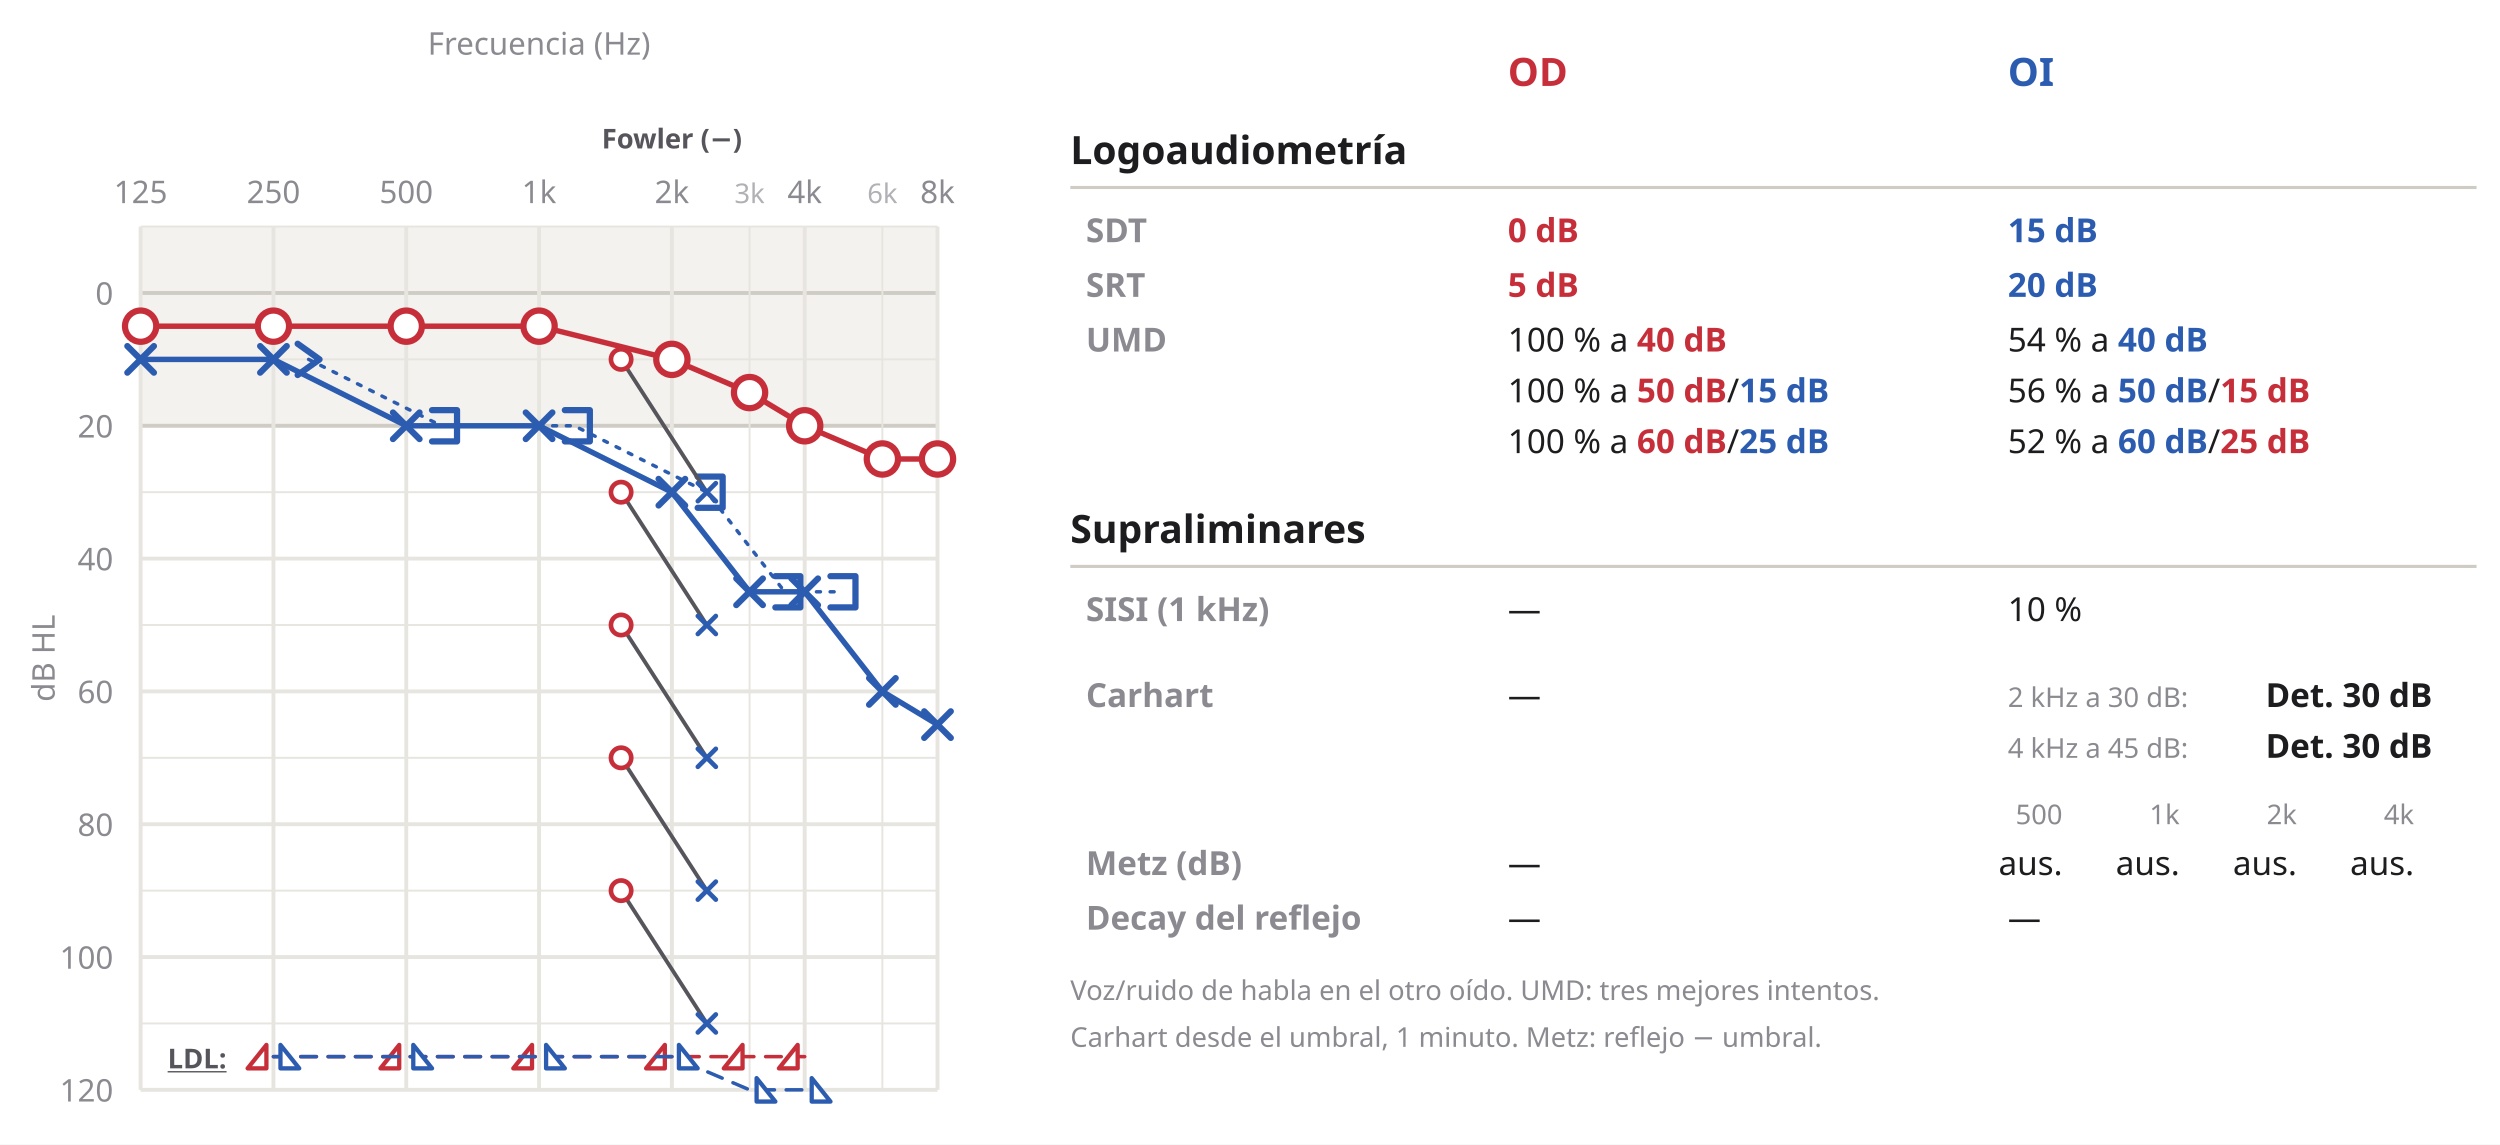
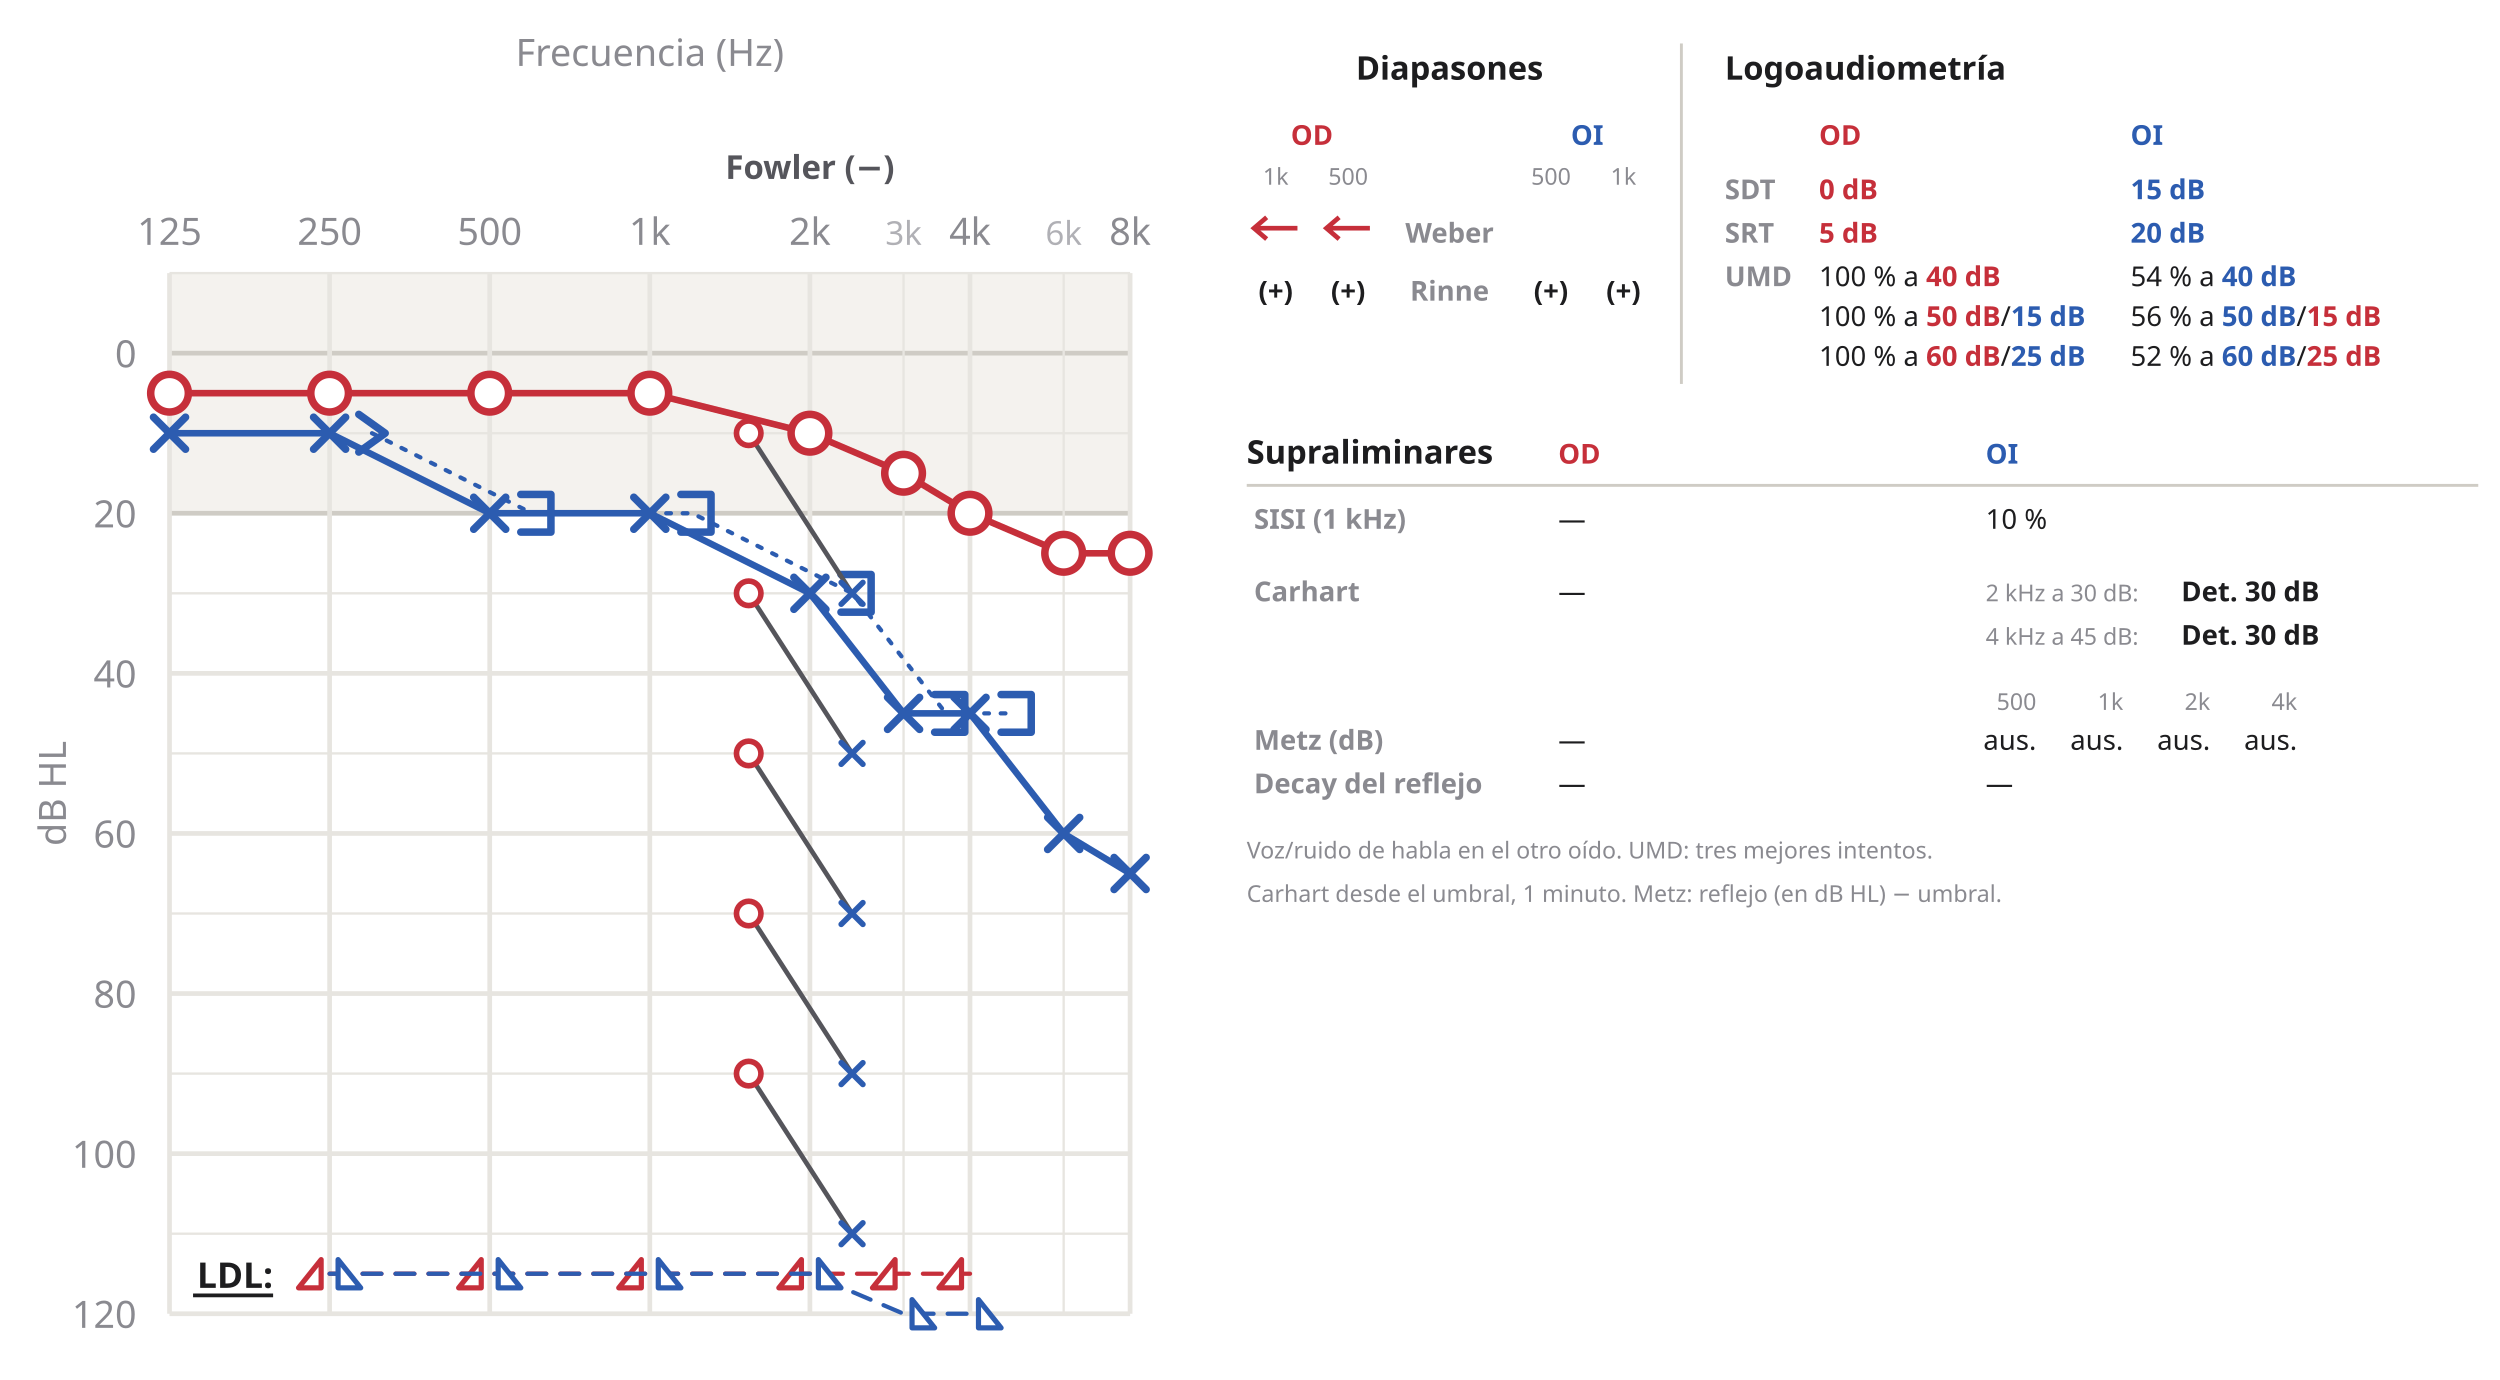
- <svg xmlns="http://www.w3.org/2000/svg" width="640.0" height="293.0" viewBox="0 0 640.0 293.0" font-family="'Plus Jakarta Sans', sans-serif">
-   <rect width="100%" height="100%" fill="#ffffff" />
-   <rect x="36" y="58" width="204" height="51" fill="#f4f2ee" stroke="none" stroke-width="0" />
-   <line x1="36" y1="58" x2="240" y2="58" stroke="#e7e5e0" stroke-width="0.5" />
-   <line x1="36" y1="75" x2="240" y2="75" stroke="#cfccc5" stroke-width="1" />
-   <text x="29" y="78" font-size="8" fill="#8a8a90" text-anchor="end" font-weight="400">0</text>
-   <line x1="36" y1="92" x2="240" y2="92" stroke="#e7e5e0" stroke-width="0.5" />
-   <line x1="36" y1="109" x2="240" y2="109" stroke="#cfccc5" stroke-width="1" />
-   <text x="29" y="112" font-size="8" fill="#8a8a90" text-anchor="end" font-weight="400">20</text>
-   <line x1="36" y1="126" x2="240" y2="126" stroke="#e7e5e0" stroke-width="0.5" />
-   <line x1="36" y1="143" x2="240" y2="143" stroke="#e7e5e0" stroke-width="1" />
-   <text x="29" y="146" font-size="8" fill="#8a8a90" text-anchor="end" font-weight="400">40</text>
-   <line x1="36" y1="160" x2="240" y2="160" stroke="#e7e5e0" stroke-width="0.5" />
-   <line x1="36" y1="177" x2="240" y2="177" stroke="#e7e5e0" stroke-width="1" />
-   <text x="29" y="180" font-size="8" fill="#8a8a90" text-anchor="end" font-weight="400">60</text>
-   <line x1="36" y1="194" x2="240" y2="194" stroke="#e7e5e0" stroke-width="0.5" />
-   <line x1="36" y1="211" x2="240" y2="211" stroke="#e7e5e0" stroke-width="1" />
-   <text x="29" y="214" font-size="8" fill="#8a8a90" text-anchor="end" font-weight="400">80</text>
-   <line x1="36" y1="228" x2="240" y2="228" stroke="#e7e5e0" stroke-width="0.5" />
-   <line x1="36" y1="245" x2="240" y2="245" stroke="#e7e5e0" stroke-width="1" />
-   <text x="29" y="248" font-size="8" fill="#8a8a90" text-anchor="end" font-weight="400">100</text>
-   <line x1="36" y1="262" x2="240" y2="262" stroke="#e7e5e0" stroke-width="0.5" />
-   <line x1="36" y1="279" x2="240" y2="279" stroke="#e7e5e0" stroke-width="1" />
-   <text x="29" y="282" font-size="8" fill="#8a8a90" text-anchor="end" font-weight="400">120</text>
-   <line x1="36" y1="58" x2="36" y2="279" stroke="#e7e5e0" stroke-width="1" />
-   <text x="36" y="52" font-size="8" fill="#8a8a90" text-anchor="middle" font-weight="400">125</text>
-   <line x1="70" y1="58" x2="70" y2="279" stroke="#e7e5e0" stroke-width="1" />
-   <text x="70" y="52" font-size="8" fill="#8a8a90" text-anchor="middle" font-weight="400">250</text>
-   <line x1="104" y1="58" x2="104" y2="279" stroke="#e7e5e0" stroke-width="1" />
-   <text x="104" y="52" font-size="8" fill="#8a8a90" text-anchor="middle" font-weight="400">500</text>
-   <line x1="138" y1="58" x2="138" y2="279" stroke="#e7e5e0" stroke-width="1" />
-   <text x="138" y="52" font-size="8" fill="#8a8a90" text-anchor="middle" font-weight="400">1k</text>
-   <line x1="172" y1="58" x2="172" y2="279" stroke="#e7e5e0" stroke-width="1" />
-   <text x="172" y="52" font-size="8" fill="#8a8a90" text-anchor="middle" font-weight="400">2k</text>
-   <line x1="191.89" y1="58" x2="191.89" y2="279" stroke="#e7e5e0" stroke-width="0.5" />
-   <text x="191.89" y="52" font-size="7" fill="#b0b0b5" text-anchor="middle" font-weight="400">3k</text>
-   <line x1="206" y1="58" x2="206" y2="279" stroke="#e7e5e0" stroke-width="1" />
-   <text x="206" y="52" font-size="8" fill="#8a8a90" text-anchor="middle" font-weight="400">4k</text>
-   <line x1="225.89" y1="58" x2="225.89" y2="279" stroke="#e7e5e0" stroke-width="0.5" />
-   <text x="225.89" y="52" font-size="7" fill="#b0b0b5" text-anchor="middle" font-weight="400">6k</text>
-   <line x1="240" y1="58" x2="240" y2="279" stroke="#e7e5e0" stroke-width="1" />
-   <text x="240" y="52" font-size="8" fill="#8a8a90" text-anchor="middle" font-weight="400">8k</text>
-   <path d="M36,83.5 L70,83.5 L104,83.5 L138,83.5 L172,92 L191.89,100.5 L206,109 L225.89,117.5 L240,117.5" fill="none" stroke="#c62f3a" stroke-width="1.4" stroke-opacity="1.0" stroke-linejoin="round" stroke-linecap="round" />
-   <path d="M70,270.5 L104,270.5 L138,270.5 L172,270.5 L191.89,270.5 L206,270.5" fill="none" stroke="#c62f3a" stroke-width="0.9" stroke-opacity="1.0" stroke-linejoin="round" stroke-linecap="round" stroke-dasharray="4 3" />
-   <text x="58" y="273.5" font-size="7" fill="#55555b" text-anchor="end" font-weight="600" text-decoration="underline">LDL:</text>
-   <path d="M68.20,267.50 L68.20,273.50 L63.40,273.50 Z" fill="#ffffff" stroke="#c62f3a" stroke-width="1.1" stroke-linejoin="round" stroke-linecap="round" />
-   <path d="M102.20,267.50 L102.20,273.50 L97.40,273.50 Z" fill="#ffffff" stroke="#c62f3a" stroke-width="1.1" stroke-linejoin="round" stroke-linecap="round" />
-   <path d="M136.20,267.50 L136.20,273.50 L131.40,273.50 Z" fill="#ffffff" stroke="#c62f3a" stroke-width="1.1" stroke-linejoin="round" stroke-linecap="round" />
-   <path d="M170.20,267.50 L170.20,273.50 L165.40,273.50 Z" fill="#ffffff" stroke="#c62f3a" stroke-width="1.1" stroke-linejoin="round" stroke-linecap="round" />
-   <path d="M190.09,267.50 L190.09,273.50 L185.29,273.50 Z" fill="#ffffff" stroke="#c62f3a" stroke-width="1.1" stroke-linejoin="round" stroke-linecap="round" />
-   <path d="M204.20,267.50 L204.20,273.50 L199.40,273.50 Z" fill="#ffffff" stroke="#c62f3a" stroke-width="1.1" stroke-linejoin="round" stroke-linecap="round" />
-   <circle cx="36" cy="83.5" r="4" fill="#ffffff" stroke="#c62f3a" stroke-width="1.6" />
-   <circle cx="70" cy="83.5" r="4" fill="#ffffff" stroke="#c62f3a" stroke-width="1.6" />
-   <circle cx="104" cy="83.5" r="4" fill="#ffffff" stroke="#c62f3a" stroke-width="1.6" />
-   <circle cx="138" cy="83.5" r="4" fill="#ffffff" stroke="#c62f3a" stroke-width="1.6" />
-   <circle cx="172" cy="92" r="4" fill="#ffffff" stroke="#c62f3a" stroke-width="1.6" />
-   <circle cx="191.89" cy="100.5" r="4" fill="#ffffff" stroke="#c62f3a" stroke-width="1.6" />
-   <circle cx="206" cy="109" r="4" fill="#ffffff" stroke="#c62f3a" stroke-width="1.6" />
-   <circle cx="225.89" cy="117.5" r="4" fill="#ffffff" stroke="#c62f3a" stroke-width="1.6" />
-   <circle cx="240" cy="117.5" r="4" fill="#ffffff" stroke="#c62f3a" stroke-width="1.6" />
-   <path d="M36,92 L70,92 L104,109 L138,109 L172,126 L191.89,151.5 L206,151.5 L225.89,177 L240,185.5" fill="none" stroke="#2c5cb0" stroke-width="1.4" stroke-opacity="1.0" stroke-linejoin="round" stroke-linecap="round" />
-   <path d="M79,92 L113,109 L147,109 L181,126 L200.89,151.5 L215,151.5" fill="none" stroke="#2c5cb0" stroke-width="0.9" stroke-opacity="1.0" stroke-linejoin="round" stroke-linecap="round" stroke-dasharray="1 2.5" />
-   <path d="M70,270.5 L104,270.5 L138,270.5 L172,270.5 L191.89,279 L206,279" fill="none" stroke="#2c5cb0" stroke-width="0.9" stroke-opacity="1.0" stroke-linejoin="round" stroke-linecap="round" stroke-dasharray="4 3" />
-   <path d="M71.80,267.50 L71.80,273.50 L76.60,273.50 Z" fill="#ffffff" stroke="#2c5cb0" stroke-width="1.1" stroke-linejoin="round" stroke-linecap="round" />
-   <path d="M105.80,267.50 L105.80,273.50 L110.60,273.50 Z" fill="#ffffff" stroke="#2c5cb0" stroke-width="1.1" stroke-linejoin="round" stroke-linecap="round" />
-   <path d="M139.80,267.50 L139.80,273.50 L144.60,273.50 Z" fill="#ffffff" stroke="#2c5cb0" stroke-width="1.1" stroke-linejoin="round" stroke-linecap="round" />
-   <path d="M173.80,267.50 L173.80,273.50 L178.60,273.50 Z" fill="#ffffff" stroke="#2c5cb0" stroke-width="1.1" stroke-linejoin="round" stroke-linecap="round" />
-   <path d="M193.69,276.00 L193.69,282.00 L198.49,282.00 Z" fill="#ffffff" stroke="#2c5cb0" stroke-width="1.1" stroke-linejoin="round" stroke-linecap="round" />
-   <path d="M207.80,276.00 L207.80,282.00 L212.60,282.00 Z" fill="#ffffff" stroke="#2c5cb0" stroke-width="1.1" stroke-linejoin="round" stroke-linecap="round" />
-   <path d="M32.60,88.60 L39.40,95.40 M32.60,95.40 L39.40,88.60" fill="none" stroke="#2c5cb0" stroke-width="1.6" stroke-linejoin="round" stroke-linecap="round" />
-   <path d="M66.60,88.60 L73.40,95.40 M66.60,95.40 L73.40,88.60" fill="none" stroke="#2c5cb0" stroke-width="1.6" stroke-linejoin="round" stroke-linecap="round" />
-   <path d="M100.60,105.60 L107.40,112.40 M100.60,112.40 L107.40,105.60" fill="none" stroke="#2c5cb0" stroke-width="1.6" stroke-linejoin="round" stroke-linecap="round" />
-   <path d="M134.60,105.60 L141.40,112.40 M134.60,112.40 L141.40,105.60" fill="none" stroke="#2c5cb0" stroke-width="1.6" stroke-linejoin="round" stroke-linecap="round" />
-   <path d="M168.60,122.60 L175.40,129.40 M168.60,129.40 L175.40,122.60" fill="none" stroke="#2c5cb0" stroke-width="1.6" stroke-linejoin="round" stroke-linecap="round" />
-   <path d="M188.49,148.10 L195.29,154.90 M188.49,154.90 L195.29,148.10" fill="none" stroke="#2c5cb0" stroke-width="1.6" stroke-linejoin="round" stroke-linecap="round" />
-   <path d="M202.60,148.10 L209.40,154.90 M202.60,154.90 L209.40,148.10" fill="none" stroke="#2c5cb0" stroke-width="1.6" stroke-linejoin="round" stroke-linecap="round" />
-   <path d="M222.49,173.60 L229.29,180.40 M222.49,180.40 L229.29,173.60" fill="none" stroke="#2c5cb0" stroke-width="1.6" stroke-linejoin="round" stroke-linecap="round" />
-   <path d="M236.60,182.10 L243.40,188.90 M236.60,188.90 L243.40,182.10" fill="none" stroke="#2c5cb0" stroke-width="1.6" stroke-linejoin="round" stroke-linecap="round" />
-   <path d="M76.20,88.00 L81.80,92.00 L76.20,96.00" fill="none" stroke="#2c5cb0" stroke-width="1.6" stroke-linejoin="round" stroke-linecap="round" />
-   <path d="M110.60,105.00 L117.00,105.00 L117.00,113.00 L110.60,113.00" fill="none" stroke="#2c5cb0" stroke-width="1.6" stroke-linejoin="round" stroke-linecap="round" />
-   <path d="M144.60,105.00 L151.00,105.00 L151.00,113.00 L144.60,113.00" fill="none" stroke="#2c5cb0" stroke-width="1.6" stroke-linejoin="round" stroke-linecap="round" />
-   <path d="M178.60,122.00 L185.00,122.00 L185.00,130.00 L178.60,130.00" fill="none" stroke="#2c5cb0" stroke-width="1.6" stroke-linejoin="round" stroke-linecap="round" />
-   <path d="M198.49,147.50 L204.89,147.50 L204.89,155.50 L198.49,155.50" fill="none" stroke="#2c5cb0" stroke-width="1.6" stroke-linejoin="round" stroke-linecap="round" />
-   <path d="M212.60,147.50 L219.00,147.50 L219.00,155.50 L212.60,155.50" fill="none" stroke="#2c5cb0" stroke-width="1.6" stroke-linejoin="round" stroke-linecap="round" />
-   <text x="172" y="38" font-size="7" fill="#55555b" text-anchor="middle" font-weight="600">Fowler (−)</text>
-   <line x1="159" y1="92" x2="180.95" y2="126" stroke="#55555b" stroke-width="1.0" />
-   <circle cx="159" cy="92" r="2.6" fill="#ffffff" stroke="#c62f3a" stroke-width="1.2" />
-   <path d="M178.65,123.70 L183.25,128.30 M178.65,128.30 L183.25,123.70" fill="none" stroke="#2c5cb0" stroke-width="1.2" stroke-linejoin="round" stroke-linecap="round" />
-   <line x1="159" y1="126" x2="180.95" y2="160" stroke="#55555b" stroke-width="1.0" />
-   <circle cx="159" cy="126" r="2.6" fill="#ffffff" stroke="#c62f3a" stroke-width="1.2" />
-   <path d="M178.65,157.70 L183.25,162.30 M178.65,162.30 L183.25,157.70" fill="none" stroke="#2c5cb0" stroke-width="1.2" stroke-linejoin="round" stroke-linecap="round" />
-   <line x1="159" y1="160" x2="180.95" y2="194" stroke="#55555b" stroke-width="1.0" />
-   <circle cx="159" cy="160" r="2.6" fill="#ffffff" stroke="#c62f3a" stroke-width="1.2" />
-   <path d="M178.65,191.70 L183.25,196.30 M178.65,196.30 L183.25,191.70" fill="none" stroke="#2c5cb0" stroke-width="1.2" stroke-linejoin="round" stroke-linecap="round" />
-   <line x1="159" y1="194" x2="180.95" y2="228" stroke="#55555b" stroke-width="1.0" />
-   <circle cx="159" cy="194" r="2.6" fill="#ffffff" stroke="#c62f3a" stroke-width="1.2" />
-   <path d="M178.65,225.70 L183.25,230.30 M178.65,230.30 L183.25,225.70" fill="none" stroke="#2c5cb0" stroke-width="1.2" stroke-linejoin="round" stroke-linecap="round" />
-   <line x1="159" y1="228" x2="180.95" y2="262" stroke="#55555b" stroke-width="1.0" />
-   <circle cx="159" cy="228" r="2.6" fill="#ffffff" stroke="#c62f3a" stroke-width="1.2" />
-   <path d="M178.65,259.70 L183.25,264.30 M178.65,264.30 L183.25,259.70" fill="none" stroke="#2c5cb0" stroke-width="1.2" stroke-linejoin="round" stroke-linecap="round" />
-   <text x="14" y="168.5" font-size="8" fill="#8a8a90" text-anchor="middle" font-weight="400" transform="rotate(-90 14 168.5)">dB HL</text>
-   <text x="138" y="14" font-size="8" fill="#8a8a90" text-anchor="middle" font-weight="400">Frecuencia (Hz)</text>
-   <text x="386.0" y="22.0" font-size="10" fill="#c62f3a" font-weight="700" text-anchor="start">OD</text>
-   <text x="514.0" y="22.0" font-size="10" fill="#2c5cb0" font-weight="700" text-anchor="start">OI</text>
-   <text x="274.0" y="42.0" font-size="10" fill="#1d1d1f" font-weight="700" text-anchor="start">Logoaudiometría</text>
-   <line x1="274.0" y1="48.0" x2="634.0" y2="48.0" stroke="#cfccc5" stroke-width="0.8" />
-   <text x="278.0" y="62.0" font-size="8.5" fill="#8a8a90" font-weight="600" text-anchor="start">SDT</text>
-   <text x="386.0" y="62.0" font-size="8.5" fill="#1d1d1f" font-weight="400" text-anchor="start">
+ <svg xmlns="http://www.w3.org/2000/svg" width="690.2" height="380.9" viewBox="0 0 690.2 380.9" font-family="'Plus Jakarta Sans', sans-serif">
+   <g transform="scale(1.3)">
+     <rect width="100%" height="100%" fill="#ffffff" />
+     <rect x="36" y="58" width="204" height="51" fill="#f4f2ee" stroke="none" stroke-width="0" />
+     <line x1="36" y1="58" x2="240" y2="58" stroke="#e7e5e0" stroke-width="0.5" />
+     <line x1="36" y1="75" x2="240" y2="75" stroke="#cfccc5" stroke-width="1" />
+     <text x="29" y="78" font-size="8" fill="#8a8a90" text-anchor="end" font-weight="400">0</text>
+     <line x1="36" y1="92" x2="240" y2="92" stroke="#e7e5e0" stroke-width="0.5" />
+     <line x1="36" y1="109" x2="240" y2="109" stroke="#cfccc5" stroke-width="1" />
+     <text x="29" y="112" font-size="8" fill="#8a8a90" text-anchor="end" font-weight="400">20</text>
+     <line x1="36" y1="126" x2="240" y2="126" stroke="#e7e5e0" stroke-width="0.5" />
+     <line x1="36" y1="143" x2="240" y2="143" stroke="#e7e5e0" stroke-width="1" />
+     <text x="29" y="146" font-size="8" fill="#8a8a90" text-anchor="end" font-weight="400">40</text>
+     <line x1="36" y1="160" x2="240" y2="160" stroke="#e7e5e0" stroke-width="0.5" />
+     <line x1="36" y1="177" x2="240" y2="177" stroke="#e7e5e0" stroke-width="1" />
+     <text x="29" y="180" font-size="8" fill="#8a8a90" text-anchor="end" font-weight="400">60</text>
+     <line x1="36" y1="194" x2="240" y2="194" stroke="#e7e5e0" stroke-width="0.5" />
+     <line x1="36" y1="211" x2="240" y2="211" stroke="#e7e5e0" stroke-width="1" />
+     <text x="29" y="214" font-size="8" fill="#8a8a90" text-anchor="end" font-weight="400">80</text>
+     <line x1="36" y1="228" x2="240" y2="228" stroke="#e7e5e0" stroke-width="0.5" />
+     <line x1="36" y1="245" x2="240" y2="245" stroke="#e7e5e0" stroke-width="1" />
+     <text x="29" y="248" font-size="8" fill="#8a8a90" text-anchor="end" font-weight="400">100</text>
+     <line x1="36" y1="262" x2="240" y2="262" stroke="#e7e5e0" stroke-width="0.5" />
+     <line x1="36" y1="279" x2="240" y2="279" stroke="#e7e5e0" stroke-width="1" />
+     <text x="29" y="282" font-size="8" fill="#8a8a90" text-anchor="end" font-weight="400">120</text>
+     <line x1="36" y1="58" x2="36" y2="279" stroke="#e7e5e0" stroke-width="1" />
+     <text x="36" y="52" font-size="8" fill="#8a8a90" text-anchor="middle" font-weight="400">125</text>
+     <line x1="70" y1="58" x2="70" y2="279" stroke="#e7e5e0" stroke-width="1" />
+     <text x="70" y="52" font-size="8" fill="#8a8a90" text-anchor="middle" font-weight="400">250</text>
+     <line x1="104" y1="58" x2="104" y2="279" stroke="#e7e5e0" stroke-width="1" />
+     <text x="104" y="52" font-size="8" fill="#8a8a90" text-anchor="middle" font-weight="400">500</text>
+     <line x1="138" y1="58" x2="138" y2="279" stroke="#e7e5e0" stroke-width="1" />
+     <text x="138" y="52" font-size="8" fill="#8a8a90" text-anchor="middle" font-weight="400">1k</text>
+     <line x1="172" y1="58" x2="172" y2="279" stroke="#e7e5e0" stroke-width="1" />
+     <text x="172" y="52" font-size="8" fill="#8a8a90" text-anchor="middle" font-weight="400">2k</text>
+     <line x1="191.89" y1="58" x2="191.89" y2="279" stroke="#e7e5e0" stroke-width="0.5" />
+     <text x="191.89" y="52" font-size="7" fill="#b0b0b5" text-anchor="middle" font-weight="400">3k</text>
+     <line x1="206" y1="58" x2="206" y2="279" stroke="#e7e5e0" stroke-width="1" />
+     <text x="206" y="52" font-size="8" fill="#8a8a90" text-anchor="middle" font-weight="400">4k</text>
+     <line x1="225.89" y1="58" x2="225.89" y2="279" stroke="#e7e5e0" stroke-width="0.5" />
+     <text x="225.89" y="52" font-size="7" fill="#b0b0b5" text-anchor="middle" font-weight="400">6k</text>
+     <line x1="240" y1="58" x2="240" y2="279" stroke="#e7e5e0" stroke-width="1" />
+     <text x="240" y="52" font-size="8" fill="#8a8a90" text-anchor="middle" font-weight="400">8k</text>
+     <path d="M36,83.5 L70,83.5 L104,83.5 L138,83.5 L172,92 L191.89,100.5 L206,109 L225.89,117.5 L240,117.5" fill="none" stroke="#c62f3a" stroke-width="1.4" stroke-opacity="1.0" stroke-linejoin="round" stroke-linecap="round" />
+     <path d="M70,270.5 L104,270.5 L138,270.5 L172,270.5 L191.89,270.5 L206,270.5" fill="none" stroke="#c62f3a" stroke-width="0.9" stroke-opacity="1.0" stroke-linejoin="round" stroke-linecap="round" stroke-dasharray="4 3" />
+     <text x="58" y="273.5" font-size="7.5" fill="#1d1d1f" text-anchor="end" font-weight="700">LDL:</text>
+     <line x1="41" y1="275.1" x2="58" y2="275.1" stroke="#1d1d1f" stroke-width="0.8" />
+     <path d="M68.20,267.50 L68.20,273.50 L63.40,273.50 Z" fill="#ffffff" stroke="#c62f3a" stroke-width="1.1" stroke-linejoin="round" stroke-linecap="round" />
+     <path d="M102.20,267.50 L102.20,273.50 L97.40,273.50 Z" fill="#ffffff" stroke="#c62f3a" stroke-width="1.1" stroke-linejoin="round" stroke-linecap="round" />
+     <path d="M136.20,267.50 L136.20,273.50 L131.40,273.50 Z" fill="#ffffff" stroke="#c62f3a" stroke-width="1.1" stroke-linejoin="round" stroke-linecap="round" />
+     <path d="M170.20,267.50 L170.20,273.50 L165.40,273.50 Z" fill="#ffffff" stroke="#c62f3a" stroke-width="1.1" stroke-linejoin="round" stroke-linecap="round" />
+     <path d="M190.09,267.50 L190.09,273.50 L185.29,273.50 Z" fill="#ffffff" stroke="#c62f3a" stroke-width="1.1" stroke-linejoin="round" stroke-linecap="round" />
+     <path d="M204.20,267.50 L204.20,273.50 L199.40,273.50 Z" fill="#ffffff" stroke="#c62f3a" stroke-width="1.1" stroke-linejoin="round" stroke-linecap="round" />
+     <circle cx="36" cy="83.5" r="4" fill="#ffffff" stroke="#c62f3a" stroke-width="1.6" />
+     <circle cx="70" cy="83.5" r="4" fill="#ffffff" stroke="#c62f3a" stroke-width="1.6" />
+     <circle cx="104" cy="83.5" r="4" fill="#ffffff" stroke="#c62f3a" stroke-width="1.6" />
+     <circle cx="138" cy="83.5" r="4" fill="#ffffff" stroke="#c62f3a" stroke-width="1.6" />
+     <circle cx="172" cy="92" r="4" fill="#ffffff" stroke="#c62f3a" stroke-width="1.6" />
+     <circle cx="191.89" cy="100.5" r="4" fill="#ffffff" stroke="#c62f3a" stroke-width="1.6" />
+     <circle cx="206" cy="109" r="4" fill="#ffffff" stroke="#c62f3a" stroke-width="1.6" />
+     <circle cx="225.89" cy="117.5" r="4" fill="#ffffff" stroke="#c62f3a" stroke-width="1.6" />
+     <circle cx="240" cy="117.5" r="4" fill="#ffffff" stroke="#c62f3a" stroke-width="1.6" />
+     <path d="M36,92 L70,92 L104,109 L138,109 L172,126 L191.89,151.5 L206,151.5 L225.89,177 L240,185.5" fill="none" stroke="#2c5cb0" stroke-width="1.4" stroke-opacity="1.0" stroke-linejoin="round" stroke-linecap="round" />
+     <path d="M79,92 L113,109 L147,109 L181,126 L200.89,151.5 L215,151.5" fill="none" stroke="#2c5cb0" stroke-width="0.9" stroke-opacity="1.0" stroke-linejoin="round" stroke-linecap="round" stroke-dasharray="1 2.5" />
+     <path d="M70,270.5 L104,270.5 L138,270.5 L172,270.5 L191.89,279 L206,279" fill="none" stroke="#2c5cb0" stroke-width="0.9" stroke-opacity="1.0" stroke-linejoin="round" stroke-linecap="round" stroke-dasharray="4 3" />
+     <path d="M71.80,267.50 L71.80,273.50 L76.60,273.50 Z" fill="#ffffff" stroke="#2c5cb0" stroke-width="1.1" stroke-linejoin="round" stroke-linecap="round" />
+     <path d="M105.80,267.50 L105.80,273.50 L110.60,273.50 Z" fill="#ffffff" stroke="#2c5cb0" stroke-width="1.1" stroke-linejoin="round" stroke-linecap="round" />
+     <path d="M139.80,267.50 L139.80,273.50 L144.60,273.50 Z" fill="#ffffff" stroke="#2c5cb0" stroke-width="1.1" stroke-linejoin="round" stroke-linecap="round" />
+     <path d="M173.80,267.50 L173.80,273.50 L178.60,273.50 Z" fill="#ffffff" stroke="#2c5cb0" stroke-width="1.1" stroke-linejoin="round" stroke-linecap="round" />
+     <path d="M193.69,276.00 L193.69,282.00 L198.49,282.00 Z" fill="#ffffff" stroke="#2c5cb0" stroke-width="1.1" stroke-linejoin="round" stroke-linecap="round" />
+     <path d="M207.80,276.00 L207.80,282.00 L212.60,282.00 Z" fill="#ffffff" stroke="#2c5cb0" stroke-width="1.1" stroke-linejoin="round" stroke-linecap="round" />
+     <path d="M32.60,88.60 L39.40,95.40 M32.60,95.40 L39.40,88.60" fill="none" stroke="#2c5cb0" stroke-width="1.6" stroke-linejoin="round" stroke-linecap="round" />
+     <path d="M66.60,88.60 L73.40,95.40 M66.60,95.40 L73.40,88.60" fill="none" stroke="#2c5cb0" stroke-width="1.6" stroke-linejoin="round" stroke-linecap="round" />
+     <path d="M100.60,105.60 L107.40,112.40 M100.60,112.40 L107.40,105.60" fill="none" stroke="#2c5cb0" stroke-width="1.6" stroke-linejoin="round" stroke-linecap="round" />
+     <path d="M134.60,105.60 L141.40,112.40 M134.60,112.40 L141.40,105.60" fill="none" stroke="#2c5cb0" stroke-width="1.6" stroke-linejoin="round" stroke-linecap="round" />
+     <path d="M168.60,122.60 L175.40,129.40 M168.60,129.40 L175.40,122.60" fill="none" stroke="#2c5cb0" stroke-width="1.6" stroke-linejoin="round" stroke-linecap="round" />
+     <path d="M188.49,148.10 L195.29,154.90 M188.49,154.90 L195.29,148.10" fill="none" stroke="#2c5cb0" stroke-width="1.6" stroke-linejoin="round" stroke-linecap="round" />
+     <path d="M202.60,148.10 L209.40,154.90 M202.60,154.90 L209.40,148.10" fill="none" stroke="#2c5cb0" stroke-width="1.6" stroke-linejoin="round" stroke-linecap="round" />
+     <path d="M222.49,173.60 L229.29,180.40 M222.49,180.40 L229.29,173.60" fill="none" stroke="#2c5cb0" stroke-width="1.6" stroke-linejoin="round" stroke-linecap="round" />
+     <path d="M236.60,182.10 L243.40,188.90 M236.60,188.90 L243.40,182.10" fill="none" stroke="#2c5cb0" stroke-width="1.6" stroke-linejoin="round" stroke-linecap="round" />
+     <path d="M76.20,88.00 L81.80,92.00 L76.20,96.00" fill="none" stroke="#2c5cb0" stroke-width="1.6" stroke-linejoin="round" stroke-linecap="round" />
+     <path d="M110.60,105.00 L117.00,105.00 L117.00,113.00 L110.60,113.00" fill="none" stroke="#2c5cb0" stroke-width="1.6" stroke-linejoin="round" stroke-linecap="round" />
+     <path d="M144.60,105.00 L151.00,105.00 L151.00,113.00 L144.60,113.00" fill="none" stroke="#2c5cb0" stroke-width="1.6" stroke-linejoin="round" stroke-linecap="round" />
+     <path d="M178.60,122.00 L185.00,122.00 L185.00,130.00 L178.60,130.00" fill="none" stroke="#2c5cb0" stroke-width="1.6" stroke-linejoin="round" stroke-linecap="round" />
+     <path d="M198.49,147.50 L204.89,147.50 L204.89,155.50 L198.49,155.50" fill="none" stroke="#2c5cb0" stroke-width="1.6" stroke-linejoin="round" stroke-linecap="round" />
+     <path d="M212.60,147.50 L219.00,147.50 L219.00,155.50 L212.60,155.50" fill="none" stroke="#2c5cb0" stroke-width="1.6" stroke-linejoin="round" stroke-linecap="round" />
+     <text x="172" y="38" font-size="7" fill="#55555b" text-anchor="middle" font-weight="600">Fowler (−)</text>
+     <line x1="159" y1="92" x2="180.95" y2="126" stroke="#55555b" stroke-width="1.0" />
+     <circle cx="159" cy="92" r="2.6" fill="#ffffff" stroke="#c62f3a" stroke-width="1.2" />
+     <path d="M178.65,123.70 L183.25,128.30 M178.65,128.30 L183.25,123.70" fill="none" stroke="#2c5cb0" stroke-width="1.2" stroke-linejoin="round" stroke-linecap="round" />
+     <line x1="159" y1="126" x2="180.95" y2="160" stroke="#55555b" stroke-width="1.0" />
+     <circle cx="159" cy="126" r="2.6" fill="#ffffff" stroke="#c62f3a" stroke-width="1.2" />
+     <path d="M178.65,157.70 L183.25,162.30 M178.65,162.30 L183.25,157.70" fill="none" stroke="#2c5cb0" stroke-width="1.2" stroke-linejoin="round" stroke-linecap="round" />
+     <line x1="159" y1="160" x2="180.95" y2="194" stroke="#55555b" stroke-width="1.0" />
+     <circle cx="159" cy="160" r="2.6" fill="#ffffff" stroke="#c62f3a" stroke-width="1.2" />
+     <path d="M178.65,191.70 L183.25,196.30 M178.65,196.30 L183.25,191.70" fill="none" stroke="#2c5cb0" stroke-width="1.2" stroke-linejoin="round" stroke-linecap="round" />
+     <line x1="159" y1="194" x2="180.95" y2="228" stroke="#55555b" stroke-width="1.0" />
+     <circle cx="159" cy="194" r="2.6" fill="#ffffff" stroke="#c62f3a" stroke-width="1.2" />
+     <path d="M178.65,225.70 L183.25,230.30 M178.65,230.30 L183.25,225.70" fill="none" stroke="#2c5cb0" stroke-width="1.2" stroke-linejoin="round" stroke-linecap="round" />
+     <line x1="159" y1="228" x2="180.95" y2="262" stroke="#55555b" stroke-width="1.0" />
+     <circle cx="159" cy="228" r="2.6" fill="#ffffff" stroke="#c62f3a" stroke-width="1.2" />
+     <path d="M178.65,259.70 L183.25,264.30 M178.65,264.30 L183.25,259.70" fill="none" stroke="#2c5cb0" stroke-width="1.2" stroke-linejoin="round" stroke-linecap="round" />
+     <text x="14" y="168.5" font-size="8" fill="#8a8a90" text-anchor="middle" font-weight="400" transform="rotate(-90 14 168.5)">dB HL</text>
+     <text x="138" y="14" font-size="8" fill="#8a8a90" text-anchor="middle" font-weight="400">Frecuencia (Hz)</text>
+   </g>
+   <text x="400.2" y="22.0" font-size="9" fill="#1d1d1f" font-weight="700" text-anchor="middle">Diapasones</text>
+   <text x="362.2" y="40.0" font-size="7.6" fill="#c62f3a" font-weight="700" text-anchor="middle">OD</text>
+   <text x="438.2" y="40.0" font-size="7.6" fill="#2c5cb0" font-weight="700" text-anchor="middle">OI</text>
+   <text x="352.2" y="51.0" font-size="6.4" fill="#8a8a90" font-weight="400" text-anchor="middle">1k</text>
+   <text x="372.2" y="51.0" font-size="6.4" fill="#8a8a90" font-weight="400" text-anchor="middle">500</text>
+   <text x="428.2" y="51.0" font-size="6.4" fill="#8a8a90" font-weight="400" text-anchor="middle">500</text>
+   <text x="448.2" y="51.0" font-size="6.4" fill="#8a8a90" font-weight="400" text-anchor="middle">1k</text>
+   <text x="400.2" y="67.0" font-size="7.6" fill="#8a8a90" font-weight="600" text-anchor="middle">Weber</text>
+   <path d="M358.2,63.0 L346.2,63.0 M349.7,60.0 L346.2,63.0 L349.7,66.0" fill="none" stroke="#c62f3a" stroke-width="1.3" />
+   <path d="M378.2,63.0 L366.2,63.0 M369.7,60.0 L366.2,63.0 L369.7,66.0" fill="none" stroke="#c62f3a" stroke-width="1.3" />
+   <text x="400.2" y="83.0" font-size="7.6" fill="#8a8a90" font-weight="600" text-anchor="middle">Rinne</text>
+   <text x="352.2" y="83.0" font-size="7.6" fill="#1d1d1f" font-weight="600" text-anchor="middle">(+)</text>
+   <text x="372.2" y="83.0" font-size="7.6" fill="#1d1d1f" font-weight="600" text-anchor="middle">(+)</text>
+   <text x="428.2" y="83.0" font-size="7.6" fill="#1d1d1f" font-weight="600" text-anchor="middle">(+)</text>
+   <text x="448.2" y="83.0" font-size="7.6" fill="#1d1d1f" font-weight="600" text-anchor="middle">(+)</text>
+   <text x="476.2" y="22.0" font-size="9" fill="#1d1d1f" font-weight="700" text-anchor="start">Logoaudiometría</text>
+   <text x="502.2" y="40.0" font-size="7.6" fill="#c62f3a" font-weight="700" text-anchor="start">OD</text>
+   <text x="588.2" y="40.0" font-size="7.6" fill="#2c5cb0" font-weight="700" text-anchor="start">OI</text>
+   <text x="476.2" y="55.0" font-size="7.6" fill="#8a8a90" font-weight="600" text-anchor="start">SDT</text>
+   <text x="502.2" y="55.0" font-size="7.6" fill="#1d1d1f" font-weight="400" text-anchor="start">
    <tspan fill="#c62f3a" font-weight="600">0 dB</tspan>
  </text>
-   <text x="514.0" y="62.0" font-size="8.5" fill="#1d1d1f" font-weight="400" text-anchor="start">
+   <text x="588.2" y="55.0" font-size="7.6" fill="#1d1d1f" font-weight="400" text-anchor="start">
    <tspan fill="#2c5cb0" font-weight="600">15 dB</tspan>
  </text>
-   <text x="278.0" y="76.0" font-size="8.5" fill="#8a8a90" font-weight="600" text-anchor="start">SRT</text>
-   <text x="386.0" y="76.0" font-size="8.5" fill="#1d1d1f" font-weight="400" text-anchor="start">
+   <text x="476.2" y="67.0" font-size="7.6" fill="#8a8a90" font-weight="600" text-anchor="start">SRT</text>
+   <text x="502.2" y="67.0" font-size="7.6" fill="#1d1d1f" font-weight="400" text-anchor="start">
    <tspan fill="#c62f3a" font-weight="600">5 dB</tspan>
  </text>
-   <text x="514.0" y="76.0" font-size="8.5" fill="#1d1d1f" font-weight="400" text-anchor="start">
+   <text x="588.2" y="67.0" font-size="7.6" fill="#1d1d1f" font-weight="400" text-anchor="start">
    <tspan fill="#2c5cb0" font-weight="600">20 dB</tspan>
  </text>
-   <text x="278.0" y="90.0" font-size="8.5" fill="#8a8a90" font-weight="600" text-anchor="start">UMD</text>
-   <text x="386.0" y="90.0" font-size="8.5" fill="#1d1d1f" font-weight="400" text-anchor="start">100 % a <tspan fill="#c62f3a" font-weight="600">40 dB</tspan>
+   <text x="476.2" y="79.0" font-size="7.6" fill="#8a8a90" font-weight="600" text-anchor="start">UMD</text>
+   <text x="502.2" y="79.0" font-size="7.6" fill="#1d1d1f" font-weight="400" text-anchor="start">100 % a <tspan fill="#c62f3a" font-weight="600">40 dB</tspan>
  </text>
-   <text x="514.0" y="90.0" font-size="8.5" fill="#1d1d1f" font-weight="400" text-anchor="start">54 % a <tspan fill="#2c5cb0" font-weight="600">40 dB</tspan>
+   <text x="588.2" y="79.0" font-size="7.6" fill="#1d1d1f" font-weight="400" text-anchor="start">54 % a <tspan fill="#2c5cb0" font-weight="600">40 dB</tspan>
  </text>
-   <text x="386.0" y="103.0" font-size="8.5" fill="#1d1d1f" font-weight="400" text-anchor="start">100 % a <tspan fill="#c62f3a" font-weight="600">50 dB</tspan>/<tspan fill="#2c5cb0" font-weight="600">15 dB</tspan>
+   <text x="502.2" y="90.0" font-size="7.6" fill="#1d1d1f" font-weight="400" text-anchor="start">100 % a <tspan fill="#c62f3a" font-weight="600">50 dB</tspan>/<tspan fill="#2c5cb0" font-weight="600">15 dB</tspan>
  </text>
-   <text x="514.0" y="103.0" font-size="8.5" fill="#1d1d1f" font-weight="400" text-anchor="start">56 % a <tspan fill="#2c5cb0" font-weight="600">50 dB</tspan>/<tspan fill="#c62f3a" font-weight="600">15 dB</tspan>
+   <text x="588.2" y="90.0" font-size="7.6" fill="#1d1d1f" font-weight="400" text-anchor="start">56 % a <tspan fill="#2c5cb0" font-weight="600">50 dB</tspan>/<tspan fill="#c62f3a" font-weight="600">15 dB</tspan>
  </text>
-   <text x="386.0" y="116.0" font-size="8.5" fill="#1d1d1f" font-weight="400" text-anchor="start">100 % a <tspan fill="#c62f3a" font-weight="600">60 dB</tspan>/<tspan fill="#2c5cb0" font-weight="600">25 dB</tspan>
+   <text x="502.2" y="101.0" font-size="7.6" fill="#1d1d1f" font-weight="400" text-anchor="start">100 % a <tspan fill="#c62f3a" font-weight="600">60 dB</tspan>/<tspan fill="#2c5cb0" font-weight="600">25 dB</tspan>
  </text>
-   <text x="514.0" y="116.0" font-size="8.5" fill="#1d1d1f" font-weight="400" text-anchor="start">52 % a <tspan fill="#2c5cb0" font-weight="600">60 dB</tspan>/<tspan fill="#c62f3a" font-weight="600">25 dB</tspan>
+   <text x="588.2" y="101.0" font-size="7.6" fill="#1d1d1f" font-weight="400" text-anchor="start">52 % a <tspan fill="#2c5cb0" font-weight="600">60 dB</tspan>/<tspan fill="#c62f3a" font-weight="600">25 dB</tspan>
  </text>
-   <text x="274.0" y="139.0" font-size="10" fill="#1d1d1f" font-weight="700" text-anchor="start">Supraliminares</text>
-   <line x1="274.0" y1="145.0" x2="634.0" y2="145.0" stroke="#cfccc5" stroke-width="0.8" />
-   <text x="278.0" y="159.0" font-size="8.5" fill="#8a8a90" font-weight="600" text-anchor="start">SISI (1 kHz)</text>
-   <text x="386.0" y="159.0" font-size="8.5" fill="#1d1d1f" font-weight="400" text-anchor="start">—</text>
-   <text x="514.0" y="159.0" font-size="8.5" fill="#1d1d1f" font-weight="400" text-anchor="start">10 %</text>
-   <text x="278.0" y="181.0" font-size="8.5" fill="#8a8a90" font-weight="600" text-anchor="start">Carhart</text>
-   <text x="386.0" y="181.0" font-size="8.5" fill="#1d1d1f" font-weight="400" text-anchor="start">—</text>
-   <text x="514.0" y="181.0" font-size="7" fill="#8a8a90" font-weight="400" text-anchor="start">2 kHz a 30 dB:</text>
-   <text x="580.0" y="181.0" font-size="8.5" fill="#1d1d1f" font-weight="600" text-anchor="start">Det. 30 dB</text>
-   <text x="514.0" y="194.0" font-size="7" fill="#8a8a90" font-weight="400" text-anchor="start">4 kHz a 45 dB:</text>
-   <text x="580.0" y="194.0" font-size="8.5" fill="#1d1d1f" font-weight="600" text-anchor="start">Det. 30 dB</text>
-   <text x="528.0" y="211.0" font-size="7" fill="#8a8a90" font-weight="400" text-anchor="end">500</text>
-   <text x="558.0" y="211.0" font-size="7" fill="#8a8a90" font-weight="400" text-anchor="end">1k</text>
-   <text x="588.0" y="211.0" font-size="7" fill="#8a8a90" font-weight="400" text-anchor="end">2k</text>
-   <text x="618.0" y="211.0" font-size="7" fill="#8a8a90" font-weight="400" text-anchor="end">4k</text>
-   <text x="278.0" y="224.0" font-size="8.5" fill="#8a8a90" font-weight="600" text-anchor="start">Metz (dB)</text>
-   <text x="386.0" y="224.0" font-size="8.5" fill="#1d1d1f" font-weight="400" text-anchor="start">—</text>
-   <text x="528.0" y="224.0" font-size="8.5" fill="#1d1d1f" font-weight="400" text-anchor="end">aus.</text>
-   <text x="558.0" y="224.0" font-size="8.5" fill="#1d1d1f" font-weight="400" text-anchor="end">aus.</text>
-   <text x="588.0" y="224.0" font-size="8.5" fill="#1d1d1f" font-weight="400" text-anchor="end">aus.</text>
-   <text x="618.0" y="224.0" font-size="8.5" fill="#1d1d1f" font-weight="400" text-anchor="end">aus.</text>
-   <text x="278.0" y="238.0" font-size="8.5" fill="#8a8a90" font-weight="600" text-anchor="start">Decay del reflejo</text>
-   <text x="386.0" y="238.0" font-size="8.5" fill="#1d1d1f" font-weight="400" text-anchor="start">—</text>
-   <text x="514.0" y="238.0" font-size="8.5" fill="#1d1d1f" font-weight="400" text-anchor="start">—</text>
-   <text x="274.0" y="256.0" font-size="7" fill="#8a8a90" font-weight="400" text-anchor="start">Voz/ruido de habla en el otro oído. UMD: tres mejores intentos.</text>
-   <text x="274.0" y="268.0" font-size="7" fill="#8a8a90" font-weight="400" text-anchor="start">Carhart desde el umbral, 1 minuto. Metz: reflejo − umbral.</text>
+   <line x1="464.2" y1="12.0" x2="464.2" y2="106.0" stroke="#cfccc5" stroke-width="0.8" />
+   <text x="344.2" y="128.0" font-size="9" fill="#1d1d1f" font-weight="700" text-anchor="start">Supraliminares</text>
+   <text x="430.2" y="128.0" font-size="7.6" fill="#c62f3a" font-weight="700" text-anchor="start">OD</text>
+   <text x="548.2" y="128.0" font-size="7.6" fill="#2c5cb0" font-weight="700" text-anchor="start">OI</text>
+   <line x1="344.2" y1="134.0" x2="684.2" y2="134.0" stroke="#cfccc5" stroke-width="0.8" />
+   <text x="346.2" y="146.0" font-size="7.6" fill="#8a8a90" font-weight="600" text-anchor="start">SISI (1 kHz)</text>
+   <text x="430.2" y="146.0" font-size="7.6" fill="#1d1d1f" font-weight="400" text-anchor="start">—</text>
+   <text x="548.2" y="146.0" font-size="7.6" fill="#1d1d1f" font-weight="400" text-anchor="start">10 %</text>
+   <text x="346.2" y="166.0" font-size="7.6" fill="#8a8a90" font-weight="600" text-anchor="start">Carhart</text>
+   <text x="430.2" y="166.0" font-size="7.6" fill="#1d1d1f" font-weight="400" text-anchor="start">—</text>
+   <text x="548.2" y="166.0" font-size="6.4" fill="#8a8a90" font-weight="400" text-anchor="start">2 kHz a 30 dB:</text>
+   <text x="602.2" y="166.0" font-size="7.6" fill="#1d1d1f" font-weight="600" text-anchor="start">Det. 30 dB</text>
+   <text x="548.2" y="178.0" font-size="6.4" fill="#8a8a90" font-weight="400" text-anchor="start">4 kHz a 45 dB:</text>
+   <text x="602.2" y="178.0" font-size="7.6" fill="#1d1d1f" font-weight="600" text-anchor="start">Det. 30 dB</text>
+   <text x="562.2" y="196.0" font-size="6.4" fill="#8a8a90" font-weight="400" text-anchor="end">500</text>
+   <text x="586.2" y="196.0" font-size="6.4" fill="#8a8a90" font-weight="400" text-anchor="end">1k</text>
+   <text x="610.2" y="196.0" font-size="6.4" fill="#8a8a90" font-weight="400" text-anchor="end">2k</text>
+   <text x="634.2" y="196.0" font-size="6.4" fill="#8a8a90" font-weight="400" text-anchor="end">4k</text>
+   <text x="346.2" y="207.0" font-size="7.6" fill="#8a8a90" font-weight="600" text-anchor="start">Metz (dB)</text>
+   <text x="430.2" y="207.0" font-size="7.6" fill="#1d1d1f" font-weight="400" text-anchor="start">—</text>
+   <text x="562.2" y="207.0" font-size="7.6" fill="#1d1d1f" font-weight="400" text-anchor="end">aus.</text>
+   <text x="586.2" y="207.0" font-size="7.6" fill="#1d1d1f" font-weight="400" text-anchor="end">aus.</text>
+   <text x="610.2" y="207.0" font-size="7.6" fill="#1d1d1f" font-weight="400" text-anchor="end">aus.</text>
+   <text x="634.2" y="207.0" font-size="7.6" fill="#1d1d1f" font-weight="400" text-anchor="end">aus.</text>
+   <text x="346.2" y="219.0" font-size="7.6" fill="#8a8a90" font-weight="600" text-anchor="start">Decay del reflejo</text>
+   <text x="430.2" y="219.0" font-size="7.6" fill="#1d1d1f" font-weight="400" text-anchor="start">—</text>
+   <text x="548.2" y="219.0" font-size="7.6" fill="#1d1d1f" font-weight="400" text-anchor="start">—</text>
+   <text x="344.2" y="237.0" font-size="6.4" fill="#8a8a90" font-weight="400" text-anchor="start">Voz/ruido de habla en el otro oído. UMD: tres mejores intentos.</text>
+   <text x="344.2" y="249.0" font-size="6.4" fill="#8a8a90" font-weight="400" text-anchor="start">Carhart desde el umbral, 1 minuto. Metz: reflejo (en dB HL) − umbral.</text>
</svg>
